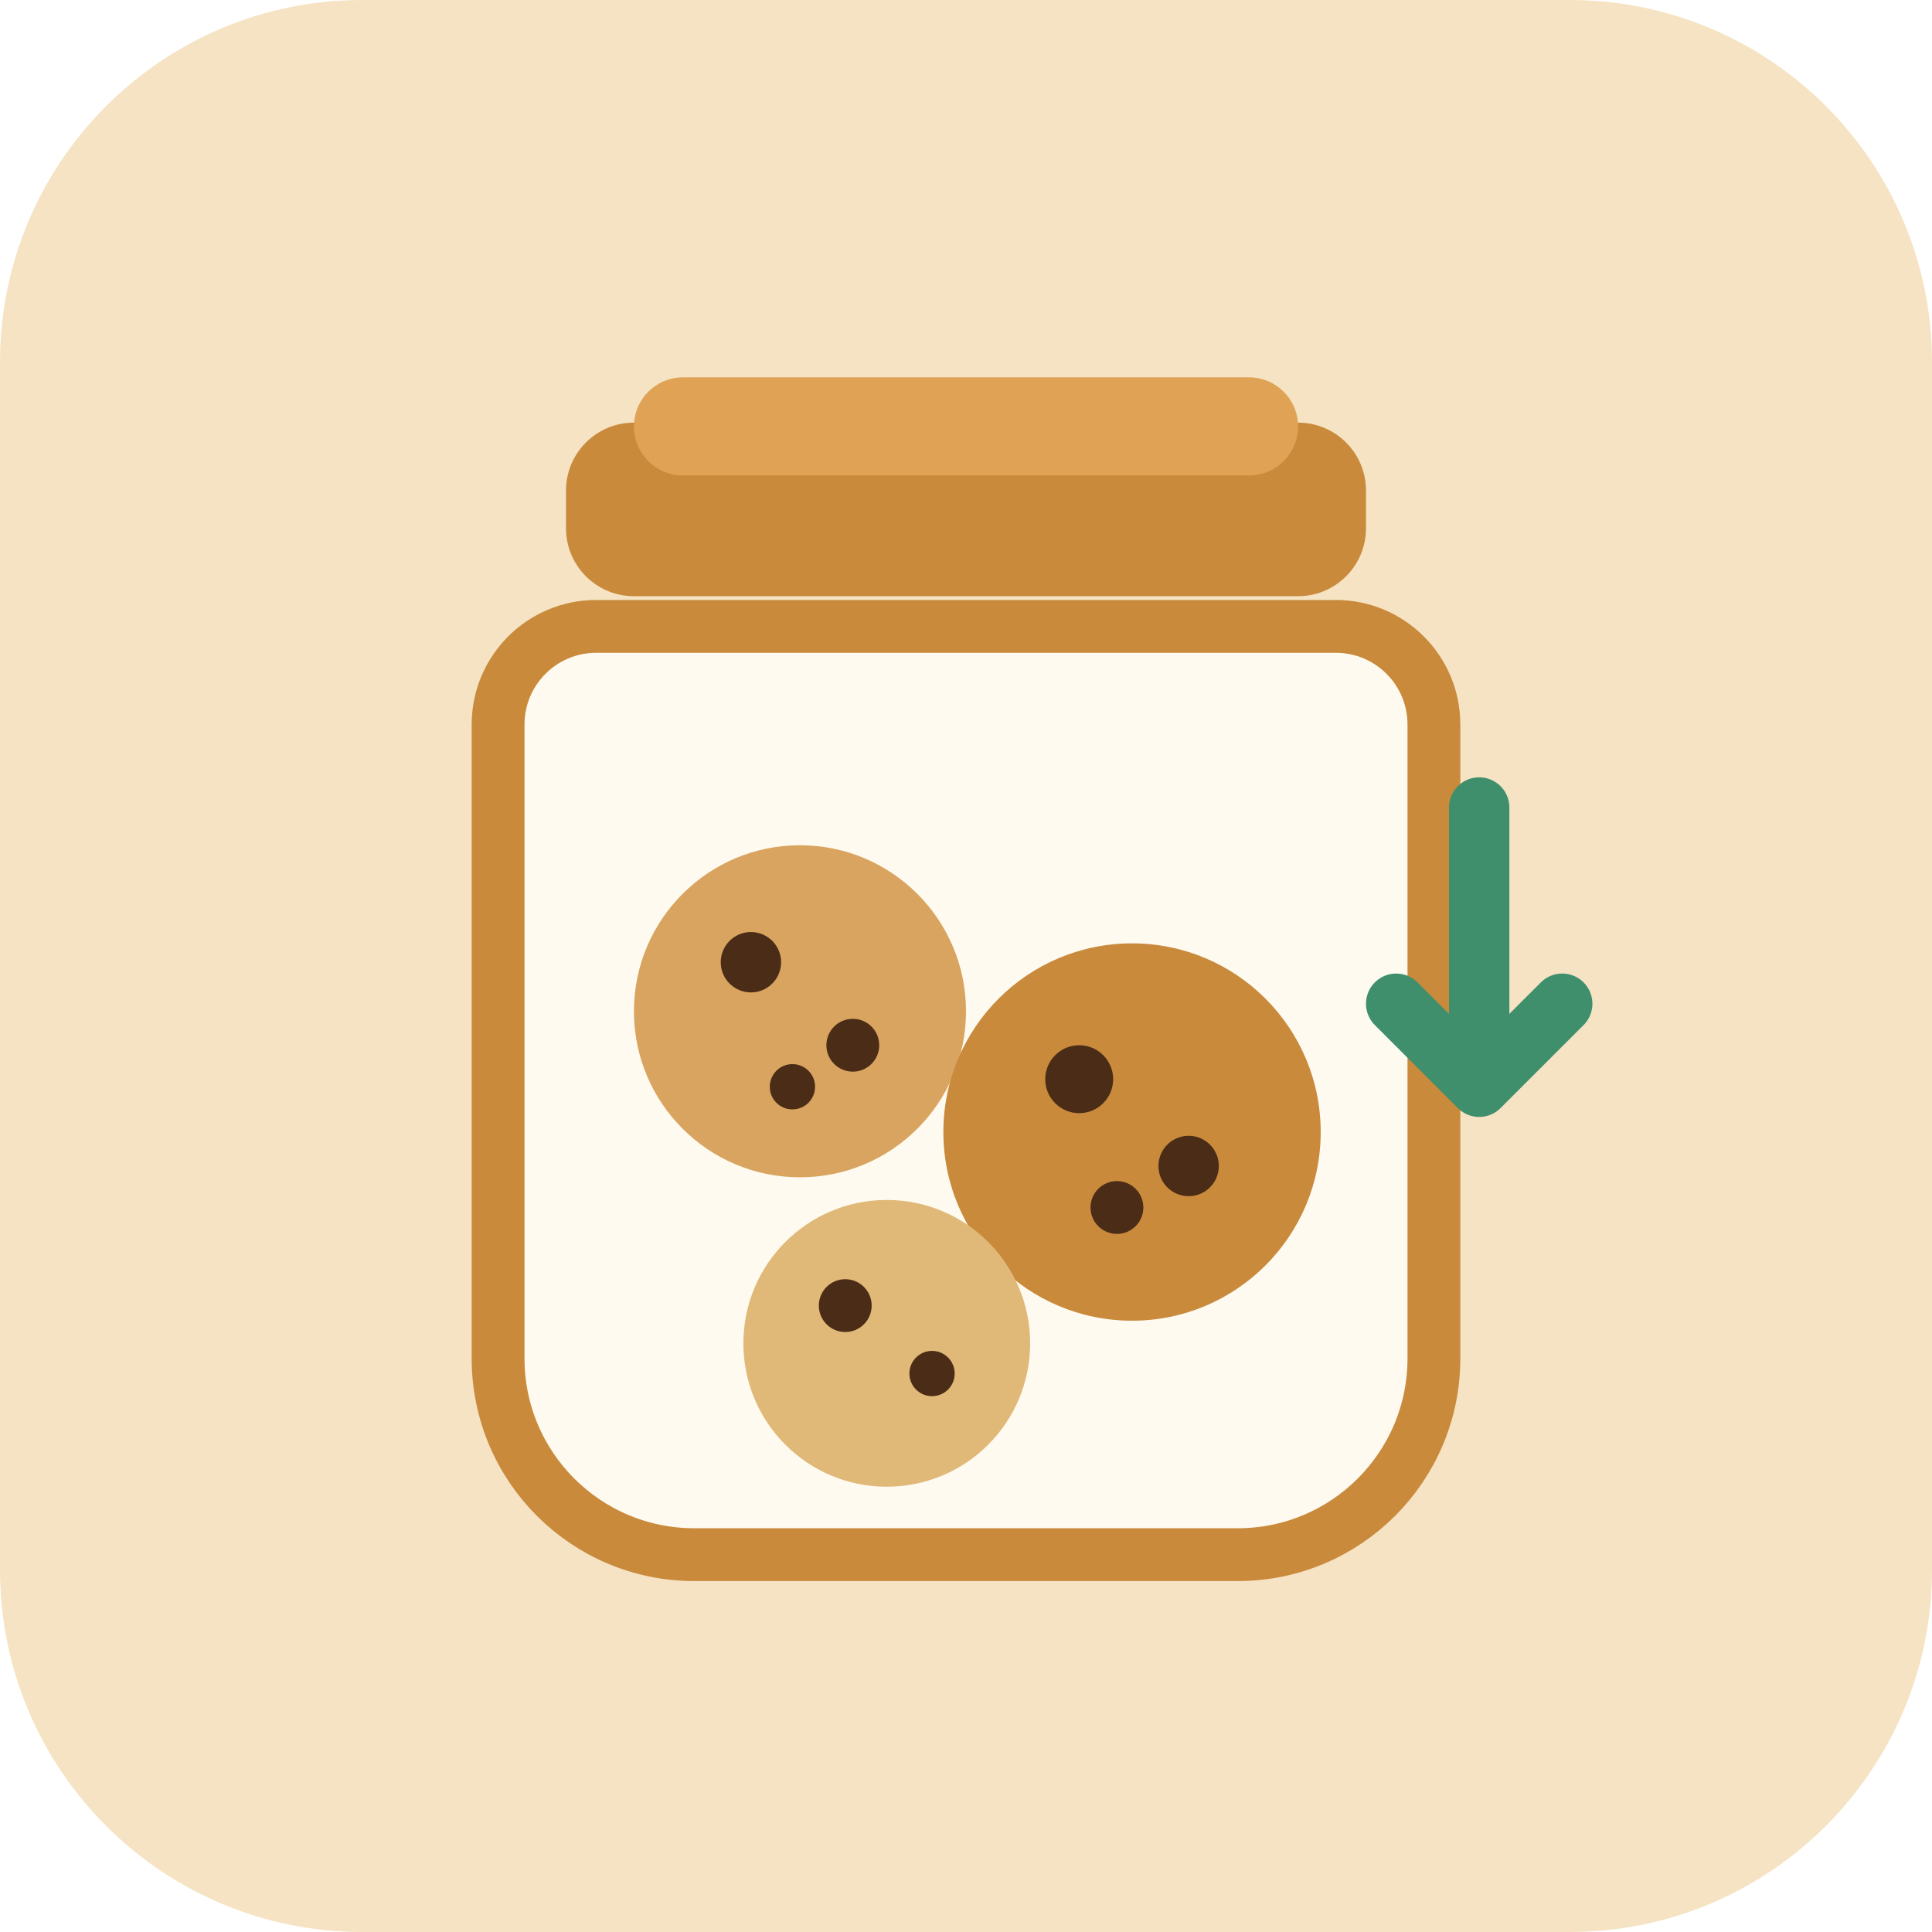
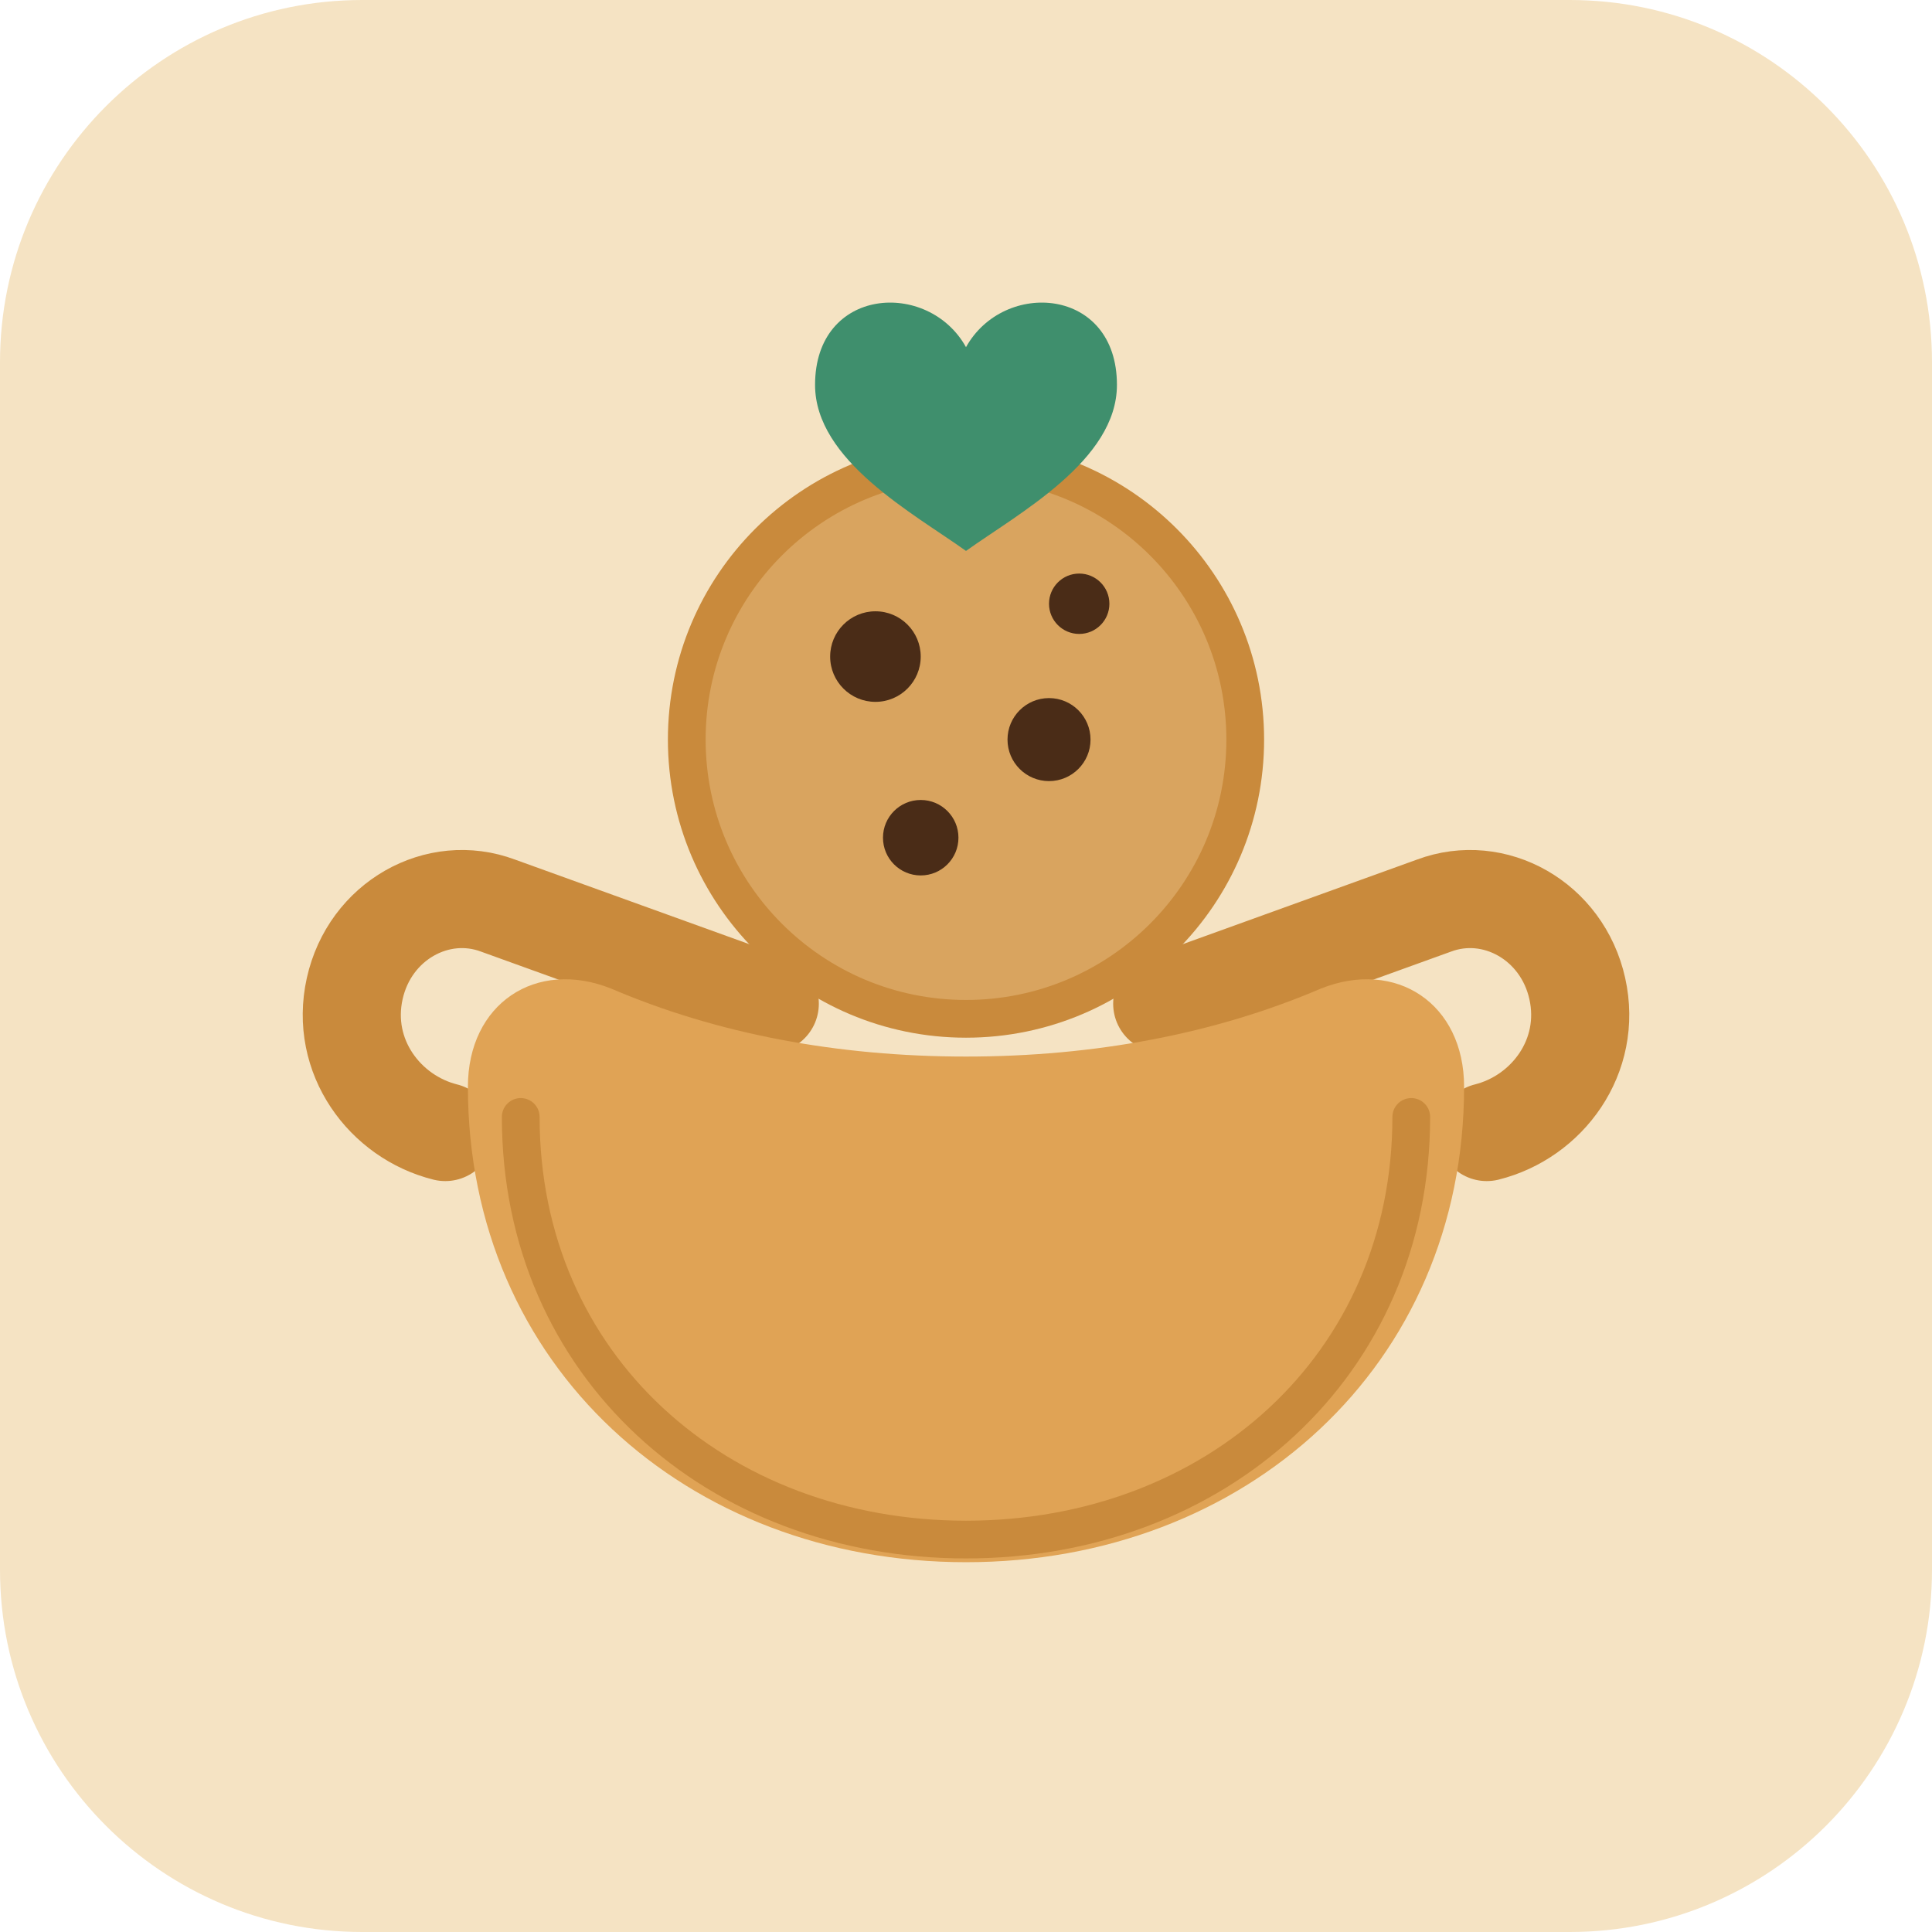
<svg xmlns="http://www.w3.org/2000/svg" viewBox="0 0 512 512" width="512" height="512">
  <rect width="512" height="512" rx="96" fill="#f5e3c3" />
-   <rect x="150" y="112" width="212" height="46" rx="18" fill="#c98a3c" />
-   <rect x="168" y="100" width="176" height="26" rx="13" fill="#e0a355" />
-   <path d="M158 166 h196 a26 26 0 0 1 26 26 v168 a52 52 0 0 1 -52 52 h-144 a52 52 0 0 1 -52 -52 v-168 a26 26 0 0 1 26 -26 z" fill="#fffaf0" stroke="#c98a3c" stroke-width="14" />
-   <circle cx="212" cy="268" r="44" fill="#d9a45f" />
-   <circle cx="199" cy="255" r="8" fill="#4a2c17" />
-   <circle cx="226" cy="277" r="7" fill="#4a2c17" />
-   <circle cx="210" cy="288" r="6" fill="#4a2c17" />
-   <circle cx="300" cy="300" r="50" fill="#c98a3c" />
-   <circle cx="286" cy="286" r="9" fill="#4a2c17" />
-   <circle cx="315" cy="309" r="8" fill="#4a2c17" />
-   <circle cx="296" cy="320" r="7" fill="#4a2c17" />
-   <circle cx="235" cy="356" r="38" fill="#e0b978" />
-   <circle cx="224" cy="346" r="7" fill="#4a2c17" />
-   <circle cx="247" cy="364" r="6" fill="#4a2c17" />
-   <path d="M392 214 l0 74 m0 -74 l-22 22 m22 -22 l22 22" fill="none" stroke="#3f8f6d" stroke-width="16" stroke-linecap="round" stroke-linejoin="round" transform="rotate(180 392 251)" />
+   <path d="M118 300 c-16 -4 -28 -20 -24 -38 4 -18 22 -28 38 -22 l72 26" fill="none" stroke="#c98a3c" stroke-width="26" stroke-linecap="round" />
+   <path d="M394 300 c16 -4 28 -20 24 -38 -4 -18 -22 -28 -38 -22 l-72 26" fill="none" stroke="#c98a3c" stroke-width="26" stroke-linecap="round" />
+   <path d="M124 288 c0 74 58 126 132 126 74 0 132 -52 132 -126 0 -22 -18 -34 -38 -26            -28 12 -60 18 -94 18 -34 0 -66 -6 -94 -18 -20 -8 -38 4 -38 26 z" fill="#e0a355" />
+   <path d="M138 296 c0 66 52 112 118 112 66 0 118 -46 118 -112" fill="none" stroke="#c98a3c" stroke-width="10" stroke-linecap="round" />
+   <circle cx="256" cy="196" r="74" fill="#d9a45f" stroke="#c98a3c" stroke-width="10" />
+   <circle cx="232" cy="174" r="12" fill="#4a2c17" />
+   <circle cx="278" cy="196" r="11" fill="#4a2c17" />
+   <circle cx="244" cy="222" r="10" fill="#4a2c17" />
+   <circle cx="286" cy="160" r="8" fill="#4a2c17" />
+   <path d="M256 92 c-10 -18 -40 -16 -40 10 0 20 26 34 40 44 14 -10 40 -24 40 -44 0 -26 -30 -28 -40 -10 z" fill="#3f8f6d" />
</svg>
